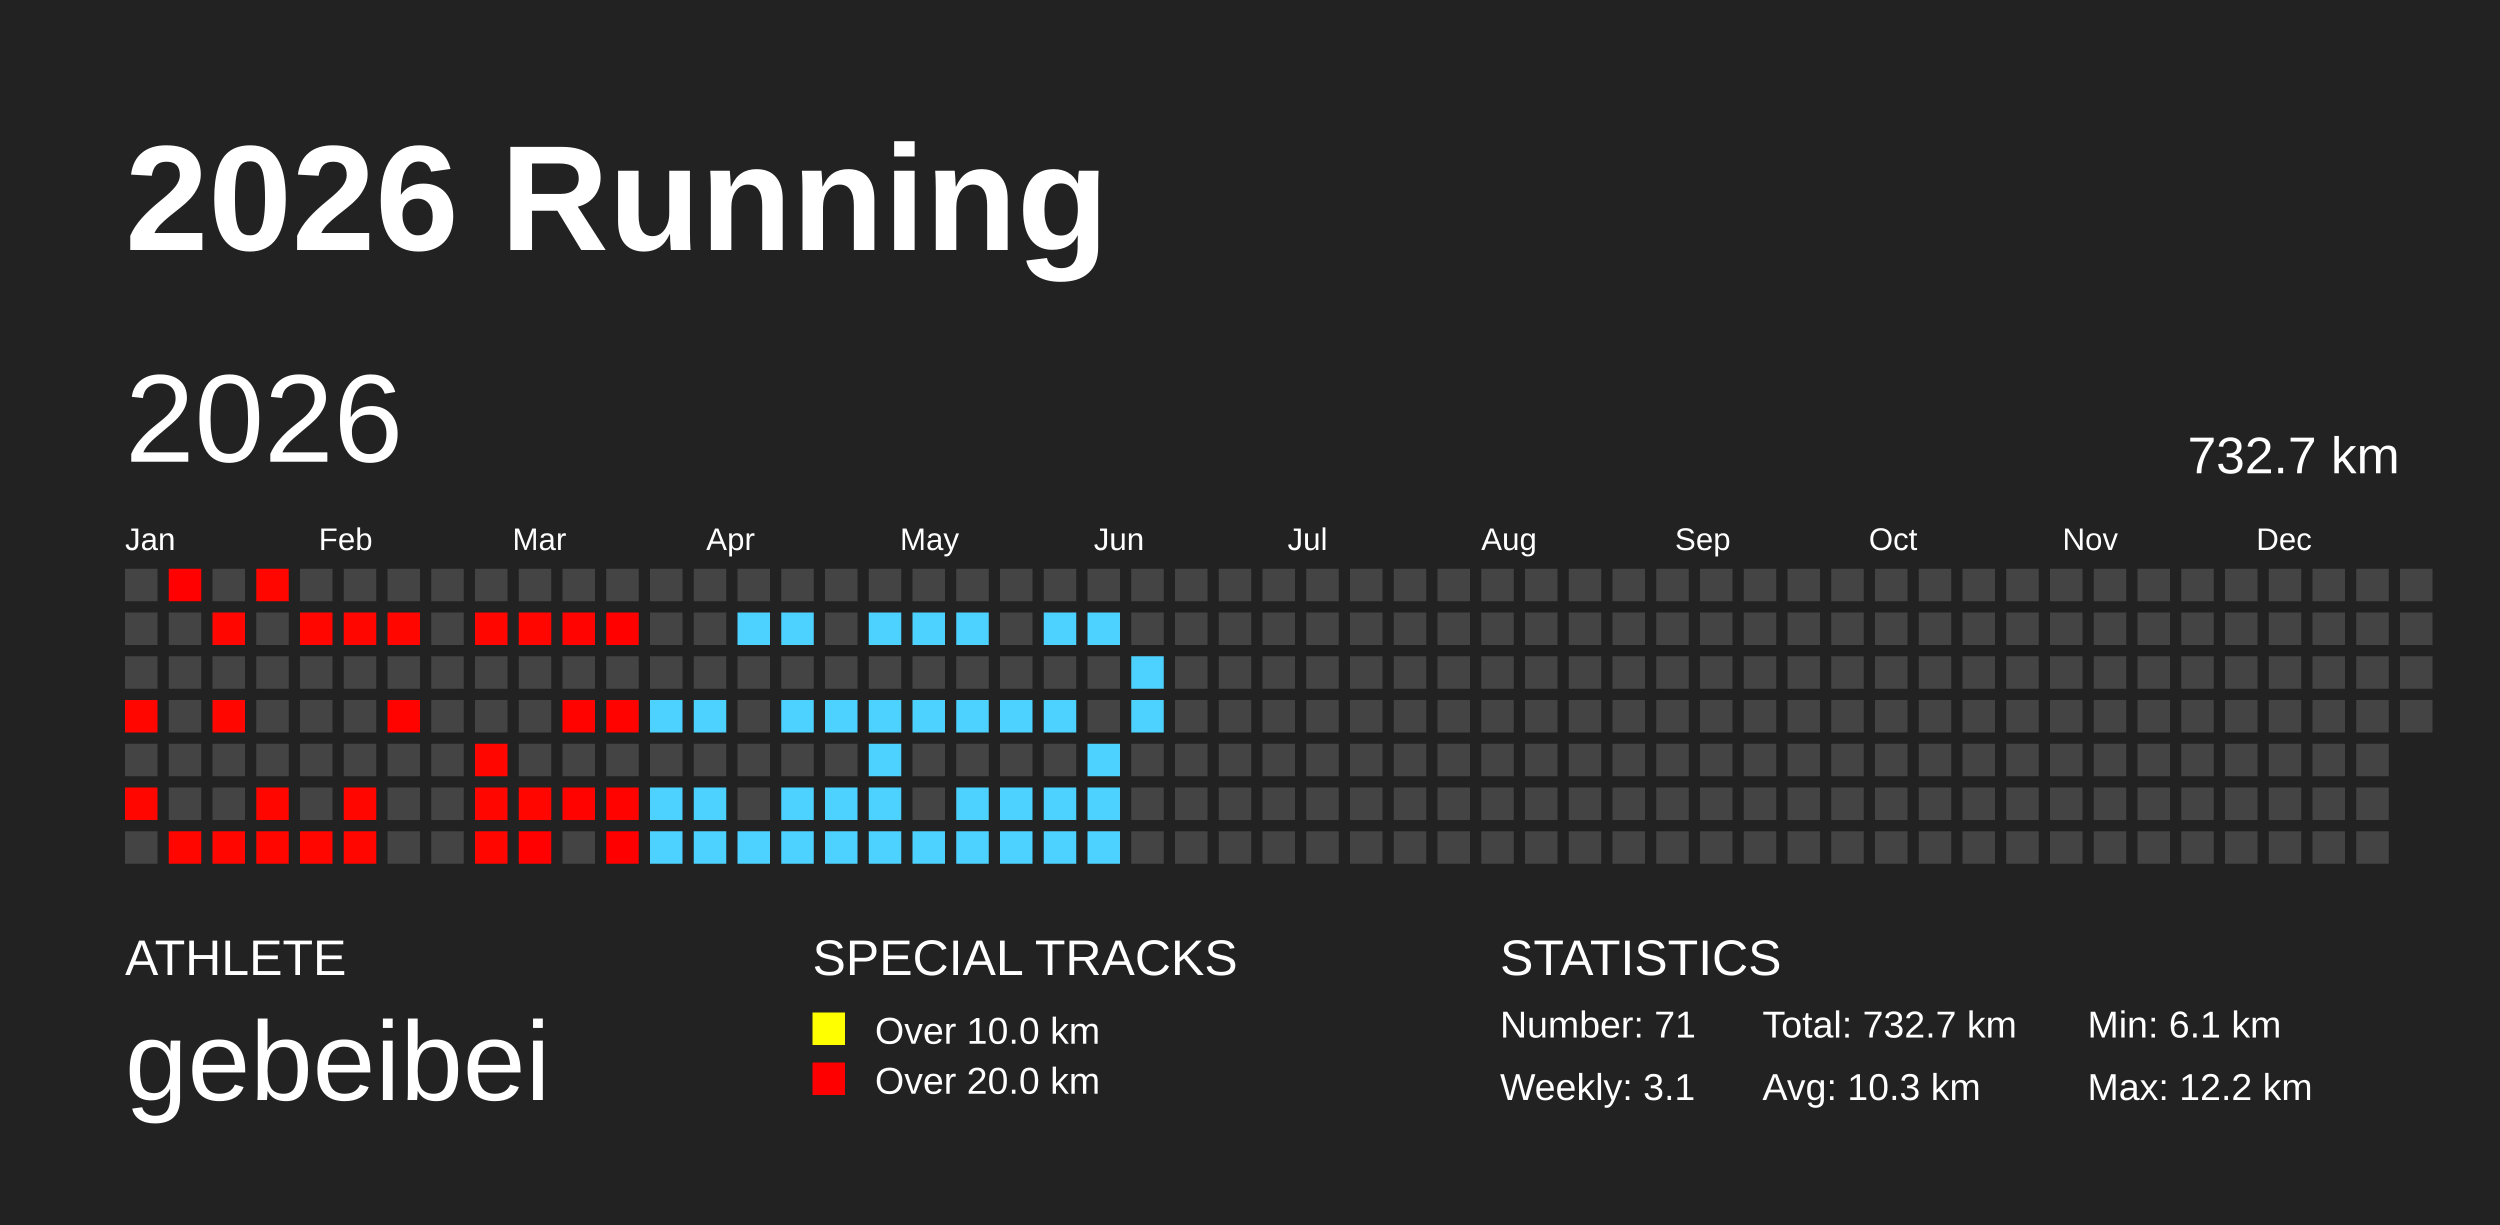
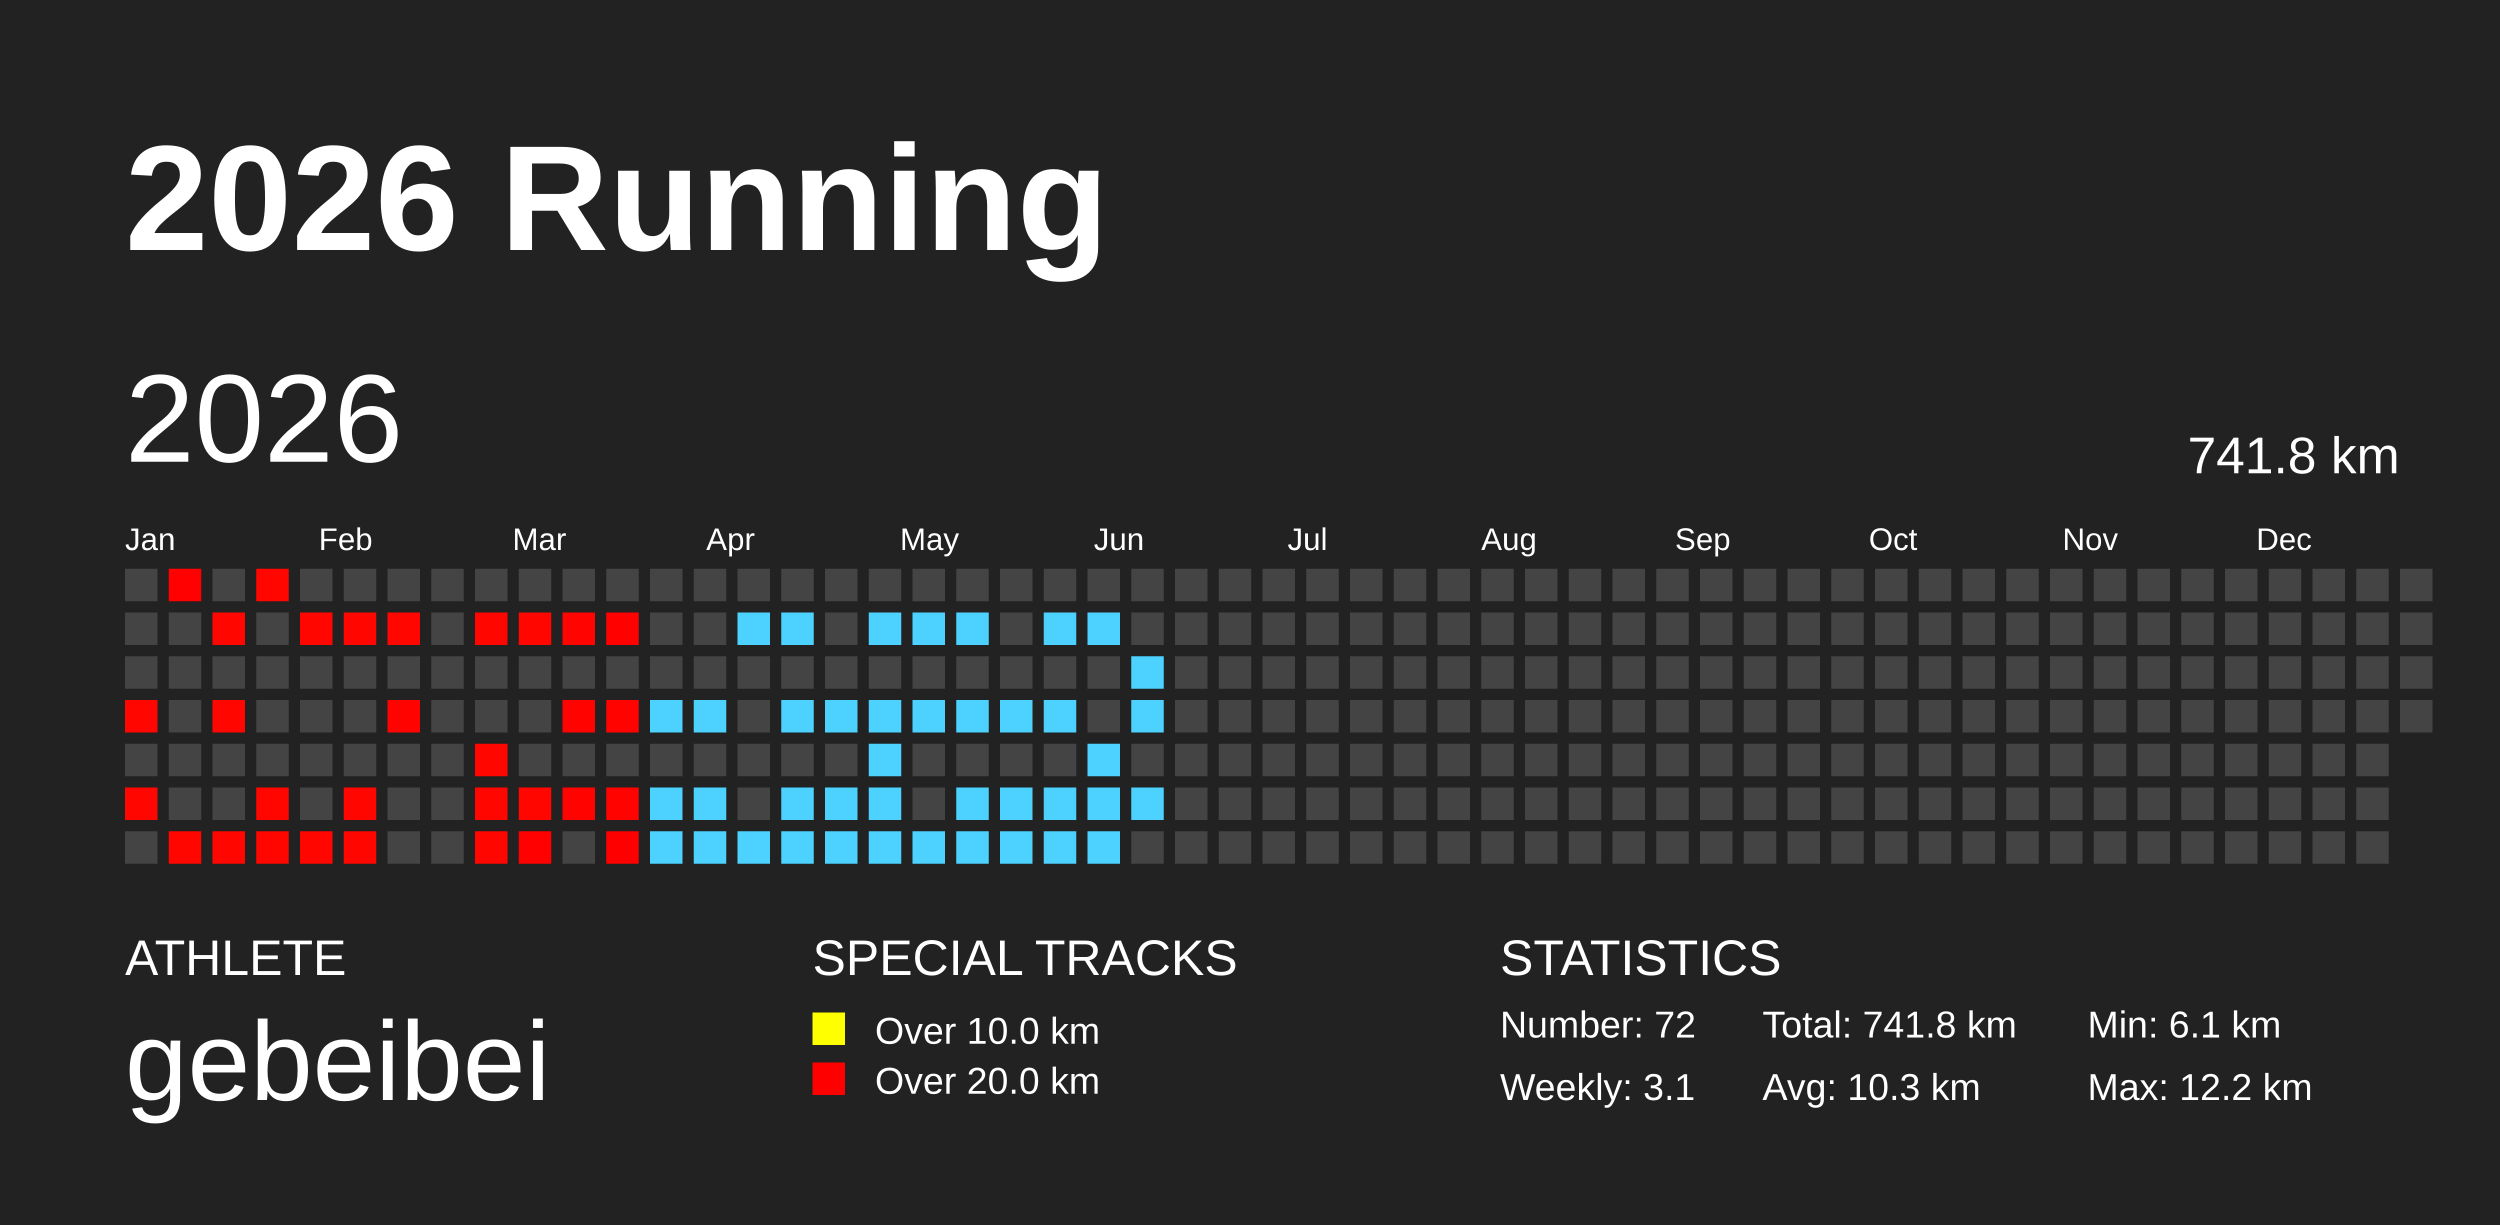
<svg xmlns="http://www.w3.org/2000/svg" baseProfile="full" height="98mm" version="1.1" viewBox="0,0,200,98" width="200mm">
  <defs />
  <rect fill="#222222" height="98" width="200" x="0" y="0" />
  <text fill="#FFFFFF" style="font-size:12px; font-family:Arial; font-weight:bold;" x="10" y="20">2026 Running</text>
  <text fill="#FFFFFF" style="font-size:4px; font-family:Arial" x="10" y="78">ATHLETE</text>
  <text fill="#FFFFFF" style="font-size:9px; font-family:Arial" x="10" y="88">gebeibei</text>
  <text fill="#FFFFFF" style="font-size:4px; font-family:Arial" x="65" y="78">SPECIAL TRACKS</text>
  <rect fill="yellow" height="2.6" width="2.6" x="65" y="81" />
  <text fill="#FFFFFF" style="font-size:3px; font-family:Arial" x="70" y="83.5">Over 10.0 km</text>
  <rect fill="red" height="2.6" width="2.6" x="65" y="85" />
  <text fill="#FFFFFF" style="font-size:3px; font-family:Arial" x="70" y="87.5">Over 20.0 km</text>
  <text fill="#FFFFFF" style="font-size:4px; font-family:Arial" x="120" y="78">STATISTICS</text>
-   <text fill="#FFFFFF" style="font-size:3px; font-family:Arial" x="120" y="83">Number: 71</text>
+   <text fill="#FFFFFF" style="font-size:3px; font-family:Arial" x="120" y="83">Number: 72</text>
  <text fill="#FFFFFF" style="font-size:3px; font-family:Arial" x="120" y="88">Weekly: 3.1</text>
-   <text fill="#FFFFFF" style="font-size:3px; font-family:Arial" x="141" y="83">Total: 732.7 km</text>
+   <text fill="#FFFFFF" style="font-size:3px; font-family:Arial" x="141" y="83">Total: 741.8 km</text>
  <text fill="#FFFFFF" style="font-size:3px; font-family:Arial" x="141" y="88">Avg: 10.3 km</text>
  <text fill="#FFFFFF" style="font-size:3px; font-family:Arial" x="167" y="83">Min: 6.1 km</text>
  <text fill="#FFFFFF" style="font-size:3px; font-family:Arial" x="167" y="88">Max: 12.2 km</text>
  <text dominant-baseline="hanging" fill="#FFFFFF" style="font-size:10.0px; font-family:Arial;" x="10" y="30">2026</text>
-   <text dominant-baseline="hanging" fill="#FFFFFF" style="font-size:4.125px; font-family:Arial;" x="175" y="35">732.7 km</text>
+   <text dominant-baseline="hanging" fill="#FFFFFF" style="font-size:4.125px; font-family:Arial;" x="175" y="35">741.8 km</text>
  <text fill="#FFFFFF" style="font-size:2.5px; font-family:Arial" x="10.0" y="44">Jan</text>
  <text fill="#FFFFFF" style="font-size:2.5px; font-family:Arial" x="25.5" y="44">Feb</text>
  <text fill="#FFFFFF" style="font-size:2.5px; font-family:Arial" x="41.0" y="44">Mar</text>
  <text fill="#FFFFFF" style="font-size:2.5px; font-family:Arial" x="56.5" y="44">Apr</text>
  <text fill="#FFFFFF" style="font-size:2.5px; font-family:Arial" x="72.0" y="44">May</text>
  <text fill="#FFFFFF" style="font-size:2.5px; font-family:Arial" x="87.5" y="44">Jun</text>
  <text fill="#FFFFFF" style="font-size:2.5px; font-family:Arial" x="103.0" y="44">Jul</text>
  <text fill="#FFFFFF" style="font-size:2.5px; font-family:Arial" x="118.5" y="44">Aug</text>
  <text fill="#FFFFFF" style="font-size:2.5px; font-family:Arial" x="134.0" y="44">Sep</text>
  <text fill="#FFFFFF" style="font-size:2.5px; font-family:Arial" x="149.5" y="44">Oct</text>
  <text fill="#FFFFFF" style="font-size:2.5px; font-family:Arial" x="165.0" y="44">Nov</text>
  <text fill="#FFFFFF" style="font-size:2.5px; font-family:Arial" x="180.5" y="44">Dec</text>
  <rect fill="#444444" height="2.6" width="2.6" x="10.0" y="45.5" />
  <rect fill="#444444" height="2.6" width="2.6" x="10.0" y="49.0" />
  <rect fill="#444444" height="2.6" width="2.6" x="10.0" y="52.5" />
  <rect fill="#ff0600" height="2.6" width="2.6" x="10.0" y="56.0" />
  <rect fill="#444444" height="2.6" width="2.6" x="10.0" y="59.5" />
  <rect fill="#ff0700" height="2.6" width="2.6" x="10.0" y="63.0" />
  <rect fill="#444444" height="2.6" width="2.6" x="10.0" y="66.5" />
  <rect fill="#ff0100" height="2.6" width="2.6" x="13.5" y="45.5" />
  <rect fill="#444444" height="2.6" width="2.6" x="13.5" y="49.0" />
  <rect fill="#444444" height="2.6" width="2.6" x="13.5" y="52.5" />
  <rect fill="#444444" height="2.6" width="2.6" x="13.5" y="56.0" />
  <rect fill="#444444" height="2.6" width="2.6" x="13.5" y="59.5" />
  <rect fill="#444444" height="2.6" width="2.6" x="13.5" y="63.0" />
  <rect fill="#ff0600" height="2.6" width="2.6" x="13.5" y="66.5" />
  <rect fill="#444444" height="2.6" width="2.6" x="17.0" y="45.5" />
  <rect fill="#ff0700" height="2.6" width="2.6" x="17.0" y="49.0" />
  <rect fill="#444444" height="2.6" width="2.6" x="17.0" y="52.5" />
  <rect fill="#ff0700" height="2.6" width="2.6" x="17.0" y="56.0" />
  <rect fill="#444444" height="2.6" width="2.6" x="17.0" y="59.5" />
  <rect fill="#444444" height="2.6" width="2.6" x="17.0" y="63.0" />
  <rect fill="#ff0700" height="2.6" width="2.6" x="17.0" y="66.5" />
  <rect fill="#ff0700" height="2.6" width="2.6" x="20.5" y="45.5" />
  <rect fill="#444444" height="2.6" width="2.6" x="20.5" y="49.0" />
  <rect fill="#444444" height="2.6" width="2.6" x="20.5" y="52.5" />
  <rect fill="#444444" height="2.6" width="2.6" x="20.5" y="56.0" />
  <rect fill="#444444" height="2.6" width="2.6" x="20.5" y="59.5" />
  <rect fill="#ff0700" height="2.6" width="2.6" x="20.5" y="63.0" />
  <rect fill="#ff0600" height="2.6" width="2.6" x="20.5" y="66.5" />
  <rect fill="#444444" height="2.6" width="2.6" x="24.0" y="45.5" />
  <rect fill="#ff0700" height="2.6" width="2.6" x="24.0" y="49.0" />
  <rect fill="#444444" height="2.6" width="2.6" x="24.0" y="52.5" />
  <rect fill="#444444" height="2.6" width="2.6" x="24.0" y="56.0" />
  <rect fill="#444444" height="2.6" width="2.6" x="24.0" y="59.5" />
  <rect fill="#444444" height="2.6" width="2.6" x="24.0" y="63.0" />
  <rect fill="#ff0700" height="2.6" width="2.6" x="24.0" y="66.5" />
  <rect fill="#444444" height="2.6" width="2.6" x="27.5" y="45.5" />
  <rect fill="#ff0700" height="2.6" width="2.6" x="27.5" y="49.0" />
  <rect fill="#444444" height="2.6" width="2.6" x="27.5" y="52.5" />
  <rect fill="#444444" height="2.6" width="2.6" x="27.5" y="56.0" />
  <rect fill="#444444" height="2.6" width="2.6" x="27.5" y="59.5" />
  <rect fill="#ff0600" height="2.6" width="2.6" x="27.5" y="63.0" />
  <rect fill="#ff0700" height="2.6" width="2.6" x="27.5" y="66.5" />
  <rect fill="#444444" height="2.6" width="2.6" x="31.0" y="45.5" />
  <rect fill="#ff0600" height="2.6" width="2.6" x="31.0" y="49.0" />
  <rect fill="#444444" height="2.6" width="2.6" x="31.0" y="52.5" />
  <rect fill="#ff0300" height="2.6" width="2.6" x="31.0" y="56.0" />
  <rect fill="#444444" height="2.6" width="2.6" x="31.0" y="59.5" />
  <rect fill="#444444" height="2.6" width="2.6" x="31.0" y="63.0" />
  <rect fill="#444444" height="2.6" width="2.6" x="31.0" y="66.5" />
  <rect fill="#444444" height="2.6" width="2.6" x="34.5" y="45.5" />
  <rect fill="#444444" height="2.6" width="2.6" x="34.5" y="49.0" />
  <rect fill="#444444" height="2.6" width="2.6" x="34.5" y="52.5" />
  <rect fill="#444444" height="2.6" width="2.6" x="34.5" y="56.0" />
  <rect fill="#444444" height="2.6" width="2.6" x="34.5" y="59.5" />
  <rect fill="#444444" height="2.6" width="2.6" x="34.5" y="63.0" />
  <rect fill="#444444" height="2.6" width="2.6" x="34.5" y="66.5" />
  <rect fill="#444444" height="2.6" width="2.6" x="38.0" y="45.5" />
  <rect fill="#ff0600" height="2.6" width="2.6" x="38.0" y="49.0" />
  <rect fill="#444444" height="2.6" width="2.6" x="38.0" y="52.5" />
  <rect fill="#444444" height="2.6" width="2.6" x="38.0" y="56.0" />
  <rect fill="#ff0700" height="2.6" width="2.6" x="38.0" y="59.5" />
  <rect fill="#ff0700" height="2.6" width="2.6" x="38.0" y="63.0" />
  <rect fill="#ff0700" height="2.6" width="2.6" x="38.0" y="66.5" />
  <rect fill="#444444" height="2.6" width="2.6" x="41.5" y="45.5" />
  <rect fill="#ff0700" height="2.6" width="2.6" x="41.5" y="49.0" />
  <rect fill="#444444" height="2.6" width="2.6" x="41.5" y="52.5" />
  <rect fill="#444444" height="2.6" width="2.6" x="41.5" y="56.0" />
  <rect fill="#444444" height="2.6" width="2.6" x="41.5" y="59.5" />
  <rect fill="#ff0600" height="2.6" width="2.6" x="41.5" y="63.0" />
  <rect fill="#ff0100" height="2.6" width="2.6" x="41.5" y="66.5" />
  <rect fill="#444444" height="2.6" width="2.6" x="45.0" y="45.5" />
  <rect fill="#ff0400" height="2.6" width="2.6" x="45.0" y="49.0" />
  <rect fill="#444444" height="2.6" width="2.6" x="45.0" y="52.5" />
  <rect fill="#ff0300" height="2.6" width="2.6" x="45.0" y="56.0" />
  <rect fill="#444444" height="2.6" width="2.6" x="45.0" y="59.5" />
  <rect fill="#ff0300" height="2.6" width="2.6" x="45.0" y="63.0" />
  <rect fill="#444444" height="2.6" width="2.6" x="45.0" y="66.5" />
  <rect fill="#444444" height="2.6" width="2.6" x="48.5" y="45.5" />
  <rect fill="#ff0200" height="2.6" width="2.6" x="48.5" y="49.0" />
  <rect fill="#444444" height="2.6" width="2.6" x="48.5" y="52.5" />
  <rect fill="#ff0300" height="2.6" width="2.6" x="48.5" y="56.0" />
  <rect fill="#444444" height="2.6" width="2.6" x="48.5" y="59.5" />
  <rect fill="#ff0300" height="2.6" width="2.6" x="48.5" y="63.0" />
  <rect fill="#ff0000" height="2.6" width="2.6" x="48.5" y="66.5" />
  <rect fill="#444444" height="2.6" width="2.6" x="52.0" y="45.5" />
  <rect fill="#444444" height="2.6" width="2.6" x="52.0" y="49.0" />
  <rect fill="#444444" height="2.6" width="2.6" x="52.0" y="52.5" />
  <rect fill="#4dd2ff" height="2.6" width="2.6" x="52.0" y="56.0" />
  <rect fill="#444444" height="2.6" width="2.6" x="52.0" y="59.5" />
  <rect fill="#4dd2ff" height="2.6" width="2.6" x="52.0" y="63.0" />
  <rect fill="#4dd2ff" height="2.6" width="2.6" x="52.0" y="66.5" />
  <rect fill="#444444" height="2.6" width="2.6" x="55.5" y="45.5" />
  <rect fill="#444444" height="2.6" width="2.6" x="55.5" y="49.0" />
  <rect fill="#444444" height="2.6" width="2.6" x="55.5" y="52.5" />
  <rect fill="#4dd2ff" height="2.6" width="2.6" x="55.5" y="56.0" />
  <rect fill="#444444" height="2.6" width="2.6" x="55.5" y="59.5" />
  <rect fill="#4dd2ff" height="2.6" width="2.6" x="55.5" y="63.0" />
  <rect fill="#4dd2ff" height="2.6" width="2.6" x="55.5" y="66.5" />
  <rect fill="#444444" height="2.6" width="2.6" x="59.0" y="45.5" />
  <rect fill="#4dd2ff" height="2.6" width="2.6" x="59.0" y="49.0" />
  <rect fill="#444444" height="2.6" width="2.6" x="59.0" y="52.5" />
  <rect fill="#444444" height="2.6" width="2.6" x="59.0" y="56.0" />
  <rect fill="#444444" height="2.6" width="2.6" x="59.0" y="59.5" />
  <rect fill="#444444" height="2.6" width="2.6" x="59.0" y="63.0" />
  <rect fill="#4dd2ff" height="2.6" width="2.6" x="59.0" y="66.5" />
  <rect fill="#444444" height="2.6" width="2.6" x="62.5" y="45.5" />
  <rect fill="#4dd2ff" height="2.6" width="2.6" x="62.5" y="49.0" />
  <rect fill="#444444" height="2.6" width="2.6" x="62.5" y="52.5" />
  <rect fill="#4dd2ff" height="2.6" width="2.6" x="62.5" y="56.0" />
  <rect fill="#444444" height="2.6" width="2.6" x="62.5" y="59.5" />
  <rect fill="#4dd2ff" height="2.6" width="2.6" x="62.5" y="63.0" />
  <rect fill="#4dd2ff" height="2.6" width="2.6" x="62.5" y="66.5" />
  <rect fill="#444444" height="2.6" width="2.6" x="66.0" y="45.5" />
  <rect fill="#444444" height="2.6" width="2.6" x="66.0" y="49.0" />
  <rect fill="#444444" height="2.6" width="2.6" x="66.0" y="52.5" />
  <rect fill="#4dd2ff" height="2.6" width="2.6" x="66.0" y="56.0" />
  <rect fill="#444444" height="2.6" width="2.6" x="66.0" y="59.5" />
  <rect fill="#4dd2ff" height="2.6" width="2.6" x="66.0" y="63.0" />
  <rect fill="#4dd2ff" height="2.6" width="2.6" x="66.0" y="66.5" />
  <rect fill="#444444" height="2.6" width="2.6" x="69.5" y="45.5" />
  <rect fill="#4dd2ff" height="2.6" width="2.6" x="69.5" y="49.0" />
  <rect fill="#444444" height="2.6" width="2.6" x="69.5" y="52.5" />
  <rect fill="#4dd2ff" height="2.6" width="2.6" x="69.5" y="56.0" />
  <rect fill="#4dd2ff" height="2.6" width="2.6" x="69.5" y="59.5" />
  <rect fill="#4dd2ff" height="2.6" width="2.6" x="69.5" y="63.0" />
  <rect fill="#4dd2ff" height="2.6" width="2.6" x="69.5" y="66.5" />
  <rect fill="#444444" height="2.6" width="2.6" x="73.0" y="45.5" />
  <rect fill="#4dd2ff" height="2.6" width="2.6" x="73.0" y="49.0" />
  <rect fill="#444444" height="2.6" width="2.6" x="73.0" y="52.5" />
  <rect fill="#4dd2ff" height="2.6" width="2.6" x="73.0" y="56.0" />
  <rect fill="#444444" height="2.6" width="2.6" x="73.0" y="59.5" />
  <rect fill="#444444" height="2.6" width="2.6" x="73.0" y="63.0" />
  <rect fill="#4dd2ff" height="2.6" width="2.6" x="73.0" y="66.5" />
  <rect fill="#444444" height="2.6" width="2.6" x="76.5" y="45.5" />
  <rect fill="#4dd2ff" height="2.6" width="2.6" x="76.5" y="49.0" />
  <rect fill="#444444" height="2.6" width="2.6" x="76.5" y="52.5" />
  <rect fill="#4dd2ff" height="2.6" width="2.6" x="76.5" y="56.0" />
  <rect fill="#444444" height="2.6" width="2.6" x="76.5" y="59.5" />
  <rect fill="#4dd2ff" height="2.6" width="2.6" x="76.5" y="63.0" />
  <rect fill="#4dd2ff" height="2.6" width="2.6" x="76.5" y="66.5" />
  <rect fill="#444444" height="2.6" width="2.6" x="80.0" y="45.5" />
  <rect fill="#444444" height="2.6" width="2.6" x="80.0" y="49.0" />
  <rect fill="#444444" height="2.6" width="2.6" x="80.0" y="52.5" />
  <rect fill="#4dd2ff" height="2.6" width="2.6" x="80.0" y="56.0" />
  <rect fill="#444444" height="2.6" width="2.6" x="80.0" y="59.5" />
  <rect fill="#4dd2ff" height="2.6" width="2.6" x="80.0" y="63.0" />
  <rect fill="#4dd2ff" height="2.6" width="2.6" x="80.0" y="66.5" />
  <rect fill="#444444" height="2.6" width="2.6" x="83.5" y="45.5" />
  <rect fill="#4dd2ff" height="2.6" width="2.6" x="83.5" y="49.0" />
  <rect fill="#444444" height="2.6" width="2.6" x="83.5" y="52.5" />
  <rect fill="#4dd2ff" height="2.6" width="2.6" x="83.5" y="56.0" />
  <rect fill="#444444" height="2.6" width="2.6" x="83.5" y="59.5" />
  <rect fill="#4dd2ff" height="2.6" width="2.6" x="83.5" y="63.0" />
  <rect fill="#4dd2ff" height="2.6" width="2.6" x="83.5" y="66.5" />
  <rect fill="#444444" height="2.6" width="2.6" x="87.0" y="45.5" />
  <rect fill="#4dd2ff" height="2.6" width="2.6" x="87.0" y="49.0" />
  <rect fill="#444444" height="2.6" width="2.6" x="87.0" y="52.5" />
  <rect fill="#444444" height="2.6" width="2.6" x="87.0" y="56.0" />
  <rect fill="#4dd2ff" height="2.6" width="2.6" x="87.0" y="59.5" />
  <rect fill="#4dd2ff" height="2.6" width="2.6" x="87.0" y="63.0" />
  <rect fill="#4dd2ff" height="2.6" width="2.6" x="87.0" y="66.5" />
  <rect fill="#444444" height="2.6" width="2.6" x="90.5" y="45.5" />
  <rect fill="#444444" height="2.6" width="2.6" x="90.5" y="49.0" />
  <rect fill="#4dd2ff" height="2.6" width="2.6" x="90.5" y="52.5" />
  <rect fill="#4dd2ff" height="2.6" width="2.6" x="90.5" y="56.0" />
  <rect fill="#444444" height="2.6" width="2.6" x="90.5" y="59.5" />
-   <rect fill="#444444" height="2.6" width="2.6" x="90.5" y="63.0" />
+   <rect fill="#4dd2ff" height="2.6" width="2.6" x="90.5" y="63.0" />
  <rect fill="#444444" height="2.6" width="2.6" x="90.5" y="66.5" />
  <rect fill="#444444" height="2.6" width="2.6" x="94.0" y="45.5" />
  <rect fill="#444444" height="2.6" width="2.6" x="94.0" y="49.0" />
  <rect fill="#444444" height="2.6" width="2.6" x="94.0" y="52.5" />
  <rect fill="#444444" height="2.6" width="2.6" x="94.0" y="56.0" />
  <rect fill="#444444" height="2.6" width="2.6" x="94.0" y="59.5" />
  <rect fill="#444444" height="2.6" width="2.6" x="94.0" y="63.0" />
  <rect fill="#444444" height="2.6" width="2.6" x="94.0" y="66.5" />
  <rect fill="#444444" height="2.6" width="2.6" x="97.5" y="45.5" />
  <rect fill="#444444" height="2.6" width="2.6" x="97.5" y="49.0" />
  <rect fill="#444444" height="2.6" width="2.6" x="97.5" y="52.5" />
  <rect fill="#444444" height="2.6" width="2.6" x="97.5" y="56.0" />
  <rect fill="#444444" height="2.6" width="2.6" x="97.5" y="59.5" />
  <rect fill="#444444" height="2.6" width="2.6" x="97.5" y="63.0" />
  <rect fill="#444444" height="2.6" width="2.6" x="97.5" y="66.5" />
  <rect fill="#444444" height="2.6" width="2.6" x="101.0" y="45.5" />
  <rect fill="#444444" height="2.6" width="2.6" x="101.0" y="49.0" />
  <rect fill="#444444" height="2.6" width="2.6" x="101.0" y="52.5" />
  <rect fill="#444444" height="2.6" width="2.6" x="101.0" y="56.0" />
  <rect fill="#444444" height="2.6" width="2.6" x="101.0" y="59.5" />
  <rect fill="#444444" height="2.6" width="2.6" x="101.0" y="63.0" />
  <rect fill="#444444" height="2.6" width="2.6" x="101.0" y="66.5" />
  <rect fill="#444444" height="2.6" width="2.6" x="104.5" y="45.5" />
  <rect fill="#444444" height="2.6" width="2.6" x="104.5" y="49.0" />
  <rect fill="#444444" height="2.6" width="2.6" x="104.5" y="52.5" />
  <rect fill="#444444" height="2.6" width="2.6" x="104.5" y="56.0" />
  <rect fill="#444444" height="2.6" width="2.6" x="104.5" y="59.5" />
  <rect fill="#444444" height="2.6" width="2.6" x="104.5" y="63.0" />
  <rect fill="#444444" height="2.6" width="2.6" x="104.5" y="66.5" />
  <rect fill="#444444" height="2.6" width="2.6" x="108.0" y="45.5" />
  <rect fill="#444444" height="2.6" width="2.6" x="108.0" y="49.0" />
  <rect fill="#444444" height="2.6" width="2.6" x="108.0" y="52.5" />
  <rect fill="#444444" height="2.6" width="2.6" x="108.0" y="56.0" />
  <rect fill="#444444" height="2.6" width="2.6" x="108.0" y="59.5" />
  <rect fill="#444444" height="2.6" width="2.6" x="108.0" y="63.0" />
  <rect fill="#444444" height="2.6" width="2.6" x="108.0" y="66.5" />
  <rect fill="#444444" height="2.6" width="2.6" x="111.5" y="45.5" />
  <rect fill="#444444" height="2.6" width="2.6" x="111.5" y="49.0" />
  <rect fill="#444444" height="2.6" width="2.6" x="111.5" y="52.5" />
  <rect fill="#444444" height="2.6" width="2.6" x="111.5" y="56.0" />
  <rect fill="#444444" height="2.6" width="2.6" x="111.5" y="59.5" />
  <rect fill="#444444" height="2.6" width="2.6" x="111.5" y="63.0" />
  <rect fill="#444444" height="2.6" width="2.6" x="111.5" y="66.5" />
  <rect fill="#444444" height="2.6" width="2.6" x="115.0" y="45.5" />
  <rect fill="#444444" height="2.6" width="2.6" x="115.0" y="49.0" />
  <rect fill="#444444" height="2.6" width="2.6" x="115.0" y="52.5" />
  <rect fill="#444444" height="2.6" width="2.6" x="115.0" y="56.0" />
  <rect fill="#444444" height="2.6" width="2.6" x="115.0" y="59.5" />
  <rect fill="#444444" height="2.6" width="2.6" x="115.0" y="63.0" />
  <rect fill="#444444" height="2.6" width="2.6" x="115.0" y="66.5" />
  <rect fill="#444444" height="2.6" width="2.6" x="118.5" y="45.5" />
  <rect fill="#444444" height="2.6" width="2.6" x="118.5" y="49.0" />
  <rect fill="#444444" height="2.6" width="2.6" x="118.5" y="52.5" />
  <rect fill="#444444" height="2.6" width="2.6" x="118.5" y="56.0" />
  <rect fill="#444444" height="2.6" width="2.6" x="118.5" y="59.5" />
  <rect fill="#444444" height="2.6" width="2.6" x="118.5" y="63.0" />
  <rect fill="#444444" height="2.6" width="2.6" x="118.5" y="66.5" />
  <rect fill="#444444" height="2.6" width="2.6" x="122.0" y="45.5" />
  <rect fill="#444444" height="2.6" width="2.6" x="122.0" y="49.0" />
  <rect fill="#444444" height="2.6" width="2.6" x="122.0" y="52.5" />
  <rect fill="#444444" height="2.6" width="2.6" x="122.0" y="56.0" />
  <rect fill="#444444" height="2.6" width="2.6" x="122.0" y="59.5" />
  <rect fill="#444444" height="2.6" width="2.6" x="122.0" y="63.0" />
  <rect fill="#444444" height="2.6" width="2.6" x="122.0" y="66.5" />
  <rect fill="#444444" height="2.6" width="2.6" x="125.5" y="45.5" />
  <rect fill="#444444" height="2.6" width="2.6" x="125.5" y="49.0" />
  <rect fill="#444444" height="2.6" width="2.6" x="125.5" y="52.5" />
  <rect fill="#444444" height="2.6" width="2.6" x="125.5" y="56.0" />
  <rect fill="#444444" height="2.6" width="2.6" x="125.5" y="59.5" />
  <rect fill="#444444" height="2.6" width="2.6" x="125.5" y="63.0" />
  <rect fill="#444444" height="2.6" width="2.6" x="125.5" y="66.5" />
  <rect fill="#444444" height="2.6" width="2.6" x="129.0" y="45.5" />
  <rect fill="#444444" height="2.6" width="2.6" x="129.0" y="49.0" />
  <rect fill="#444444" height="2.6" width="2.6" x="129.0" y="52.5" />
  <rect fill="#444444" height="2.6" width="2.6" x="129.0" y="56.0" />
  <rect fill="#444444" height="2.6" width="2.6" x="129.0" y="59.5" />
  <rect fill="#444444" height="2.6" width="2.6" x="129.0" y="63.0" />
  <rect fill="#444444" height="2.6" width="2.6" x="129.0" y="66.5" />
  <rect fill="#444444" height="2.6" width="2.6" x="132.5" y="45.5" />
  <rect fill="#444444" height="2.6" width="2.6" x="132.5" y="49.0" />
  <rect fill="#444444" height="2.6" width="2.6" x="132.5" y="52.5" />
  <rect fill="#444444" height="2.6" width="2.6" x="132.5" y="56.0" />
  <rect fill="#444444" height="2.6" width="2.6" x="132.5" y="59.5" />
  <rect fill="#444444" height="2.6" width="2.6" x="132.5" y="63.0" />
  <rect fill="#444444" height="2.6" width="2.6" x="132.5" y="66.5" />
  <rect fill="#444444" height="2.6" width="2.6" x="136.0" y="45.5" />
  <rect fill="#444444" height="2.6" width="2.6" x="136.0" y="49.0" />
  <rect fill="#444444" height="2.6" width="2.6" x="136.0" y="52.5" />
  <rect fill="#444444" height="2.6" width="2.6" x="136.0" y="56.0" />
  <rect fill="#444444" height="2.6" width="2.6" x="136.0" y="59.5" />
  <rect fill="#444444" height="2.6" width="2.6" x="136.0" y="63.0" />
  <rect fill="#444444" height="2.6" width="2.6" x="136.0" y="66.5" />
  <rect fill="#444444" height="2.6" width="2.6" x="139.5" y="45.5" />
  <rect fill="#444444" height="2.6" width="2.6" x="139.5" y="49.0" />
  <rect fill="#444444" height="2.6" width="2.6" x="139.5" y="52.5" />
  <rect fill="#444444" height="2.6" width="2.6" x="139.5" y="56.0" />
  <rect fill="#444444" height="2.6" width="2.6" x="139.5" y="59.5" />
  <rect fill="#444444" height="2.6" width="2.6" x="139.5" y="63.0" />
  <rect fill="#444444" height="2.6" width="2.6" x="139.5" y="66.5" />
  <rect fill="#444444" height="2.6" width="2.6" x="143.0" y="45.5" />
  <rect fill="#444444" height="2.6" width="2.6" x="143.0" y="49.0" />
  <rect fill="#444444" height="2.6" width="2.6" x="143.0" y="52.5" />
  <rect fill="#444444" height="2.6" width="2.6" x="143.0" y="56.0" />
  <rect fill="#444444" height="2.6" width="2.6" x="143.0" y="59.5" />
  <rect fill="#444444" height="2.6" width="2.6" x="143.0" y="63.0" />
  <rect fill="#444444" height="2.6" width="2.6" x="143.0" y="66.5" />
  <rect fill="#444444" height="2.6" width="2.6" x="146.5" y="45.5" />
  <rect fill="#444444" height="2.6" width="2.6" x="146.5" y="49.0" />
  <rect fill="#444444" height="2.6" width="2.6" x="146.5" y="52.5" />
  <rect fill="#444444" height="2.6" width="2.6" x="146.5" y="56.0" />
  <rect fill="#444444" height="2.6" width="2.6" x="146.5" y="59.5" />
  <rect fill="#444444" height="2.6" width="2.6" x="146.5" y="63.0" />
  <rect fill="#444444" height="2.6" width="2.6" x="146.5" y="66.5" />
  <rect fill="#444444" height="2.6" width="2.6" x="150.0" y="45.5" />
  <rect fill="#444444" height="2.6" width="2.6" x="150.0" y="49.0" />
  <rect fill="#444444" height="2.6" width="2.6" x="150.0" y="52.5" />
  <rect fill="#444444" height="2.6" width="2.6" x="150.0" y="56.0" />
  <rect fill="#444444" height="2.6" width="2.6" x="150.0" y="59.5" />
  <rect fill="#444444" height="2.6" width="2.6" x="150.0" y="63.0" />
  <rect fill="#444444" height="2.6" width="2.6" x="150.0" y="66.5" />
  <rect fill="#444444" height="2.6" width="2.6" x="153.5" y="45.5" />
  <rect fill="#444444" height="2.6" width="2.6" x="153.5" y="49.0" />
  <rect fill="#444444" height="2.6" width="2.6" x="153.5" y="52.5" />
  <rect fill="#444444" height="2.6" width="2.6" x="153.5" y="56.0" />
  <rect fill="#444444" height="2.6" width="2.6" x="153.5" y="59.5" />
  <rect fill="#444444" height="2.6" width="2.6" x="153.5" y="63.0" />
  <rect fill="#444444" height="2.6" width="2.6" x="153.5" y="66.5" />
  <rect fill="#444444" height="2.6" width="2.6" x="157.0" y="45.5" />
  <rect fill="#444444" height="2.6" width="2.6" x="157.0" y="49.0" />
  <rect fill="#444444" height="2.6" width="2.6" x="157.0" y="52.5" />
  <rect fill="#444444" height="2.6" width="2.6" x="157.0" y="56.0" />
  <rect fill="#444444" height="2.6" width="2.6" x="157.0" y="59.5" />
  <rect fill="#444444" height="2.6" width="2.6" x="157.0" y="63.0" />
  <rect fill="#444444" height="2.6" width="2.6" x="157.0" y="66.5" />
  <rect fill="#444444" height="2.6" width="2.6" x="160.5" y="45.5" />
  <rect fill="#444444" height="2.6" width="2.6" x="160.5" y="49.0" />
  <rect fill="#444444" height="2.6" width="2.6" x="160.5" y="52.5" />
  <rect fill="#444444" height="2.6" width="2.6" x="160.5" y="56.0" />
  <rect fill="#444444" height="2.6" width="2.6" x="160.5" y="59.5" />
  <rect fill="#444444" height="2.6" width="2.6" x="160.5" y="63.0" />
  <rect fill="#444444" height="2.6" width="2.6" x="160.5" y="66.5" />
  <rect fill="#444444" height="2.6" width="2.6" x="164.0" y="45.5" />
  <rect fill="#444444" height="2.6" width="2.6" x="164.0" y="49.0" />
  <rect fill="#444444" height="2.6" width="2.6" x="164.0" y="52.5" />
  <rect fill="#444444" height="2.6" width="2.6" x="164.0" y="56.0" />
  <rect fill="#444444" height="2.6" width="2.6" x="164.0" y="59.5" />
  <rect fill="#444444" height="2.6" width="2.6" x="164.0" y="63.0" />
  <rect fill="#444444" height="2.6" width="2.6" x="164.0" y="66.5" />
  <rect fill="#444444" height="2.6" width="2.6" x="167.5" y="45.5" />
  <rect fill="#444444" height="2.6" width="2.6" x="167.5" y="49.0" />
  <rect fill="#444444" height="2.6" width="2.6" x="167.5" y="52.5" />
  <rect fill="#444444" height="2.6" width="2.6" x="167.5" y="56.0" />
  <rect fill="#444444" height="2.6" width="2.6" x="167.5" y="59.5" />
  <rect fill="#444444" height="2.6" width="2.6" x="167.5" y="63.0" />
  <rect fill="#444444" height="2.6" width="2.6" x="167.5" y="66.5" />
  <rect fill="#444444" height="2.6" width="2.6" x="171.0" y="45.5" />
  <rect fill="#444444" height="2.6" width="2.6" x="171.0" y="49.0" />
  <rect fill="#444444" height="2.6" width="2.6" x="171.0" y="52.5" />
  <rect fill="#444444" height="2.6" width="2.6" x="171.0" y="56.0" />
  <rect fill="#444444" height="2.6" width="2.6" x="171.0" y="59.5" />
  <rect fill="#444444" height="2.6" width="2.6" x="171.0" y="63.0" />
  <rect fill="#444444" height="2.6" width="2.6" x="171.0" y="66.5" />
  <rect fill="#444444" height="2.6" width="2.6" x="174.5" y="45.5" />
  <rect fill="#444444" height="2.6" width="2.6" x="174.5" y="49.0" />
  <rect fill="#444444" height="2.6" width="2.6" x="174.5" y="52.5" />
  <rect fill="#444444" height="2.6" width="2.6" x="174.5" y="56.0" />
  <rect fill="#444444" height="2.6" width="2.6" x="174.5" y="59.5" />
  <rect fill="#444444" height="2.6" width="2.6" x="174.5" y="63.0" />
  <rect fill="#444444" height="2.6" width="2.6" x="174.5" y="66.5" />
  <rect fill="#444444" height="2.6" width="2.6" x="178.0" y="45.5" />
  <rect fill="#444444" height="2.6" width="2.6" x="178.0" y="49.0" />
  <rect fill="#444444" height="2.6" width="2.6" x="178.0" y="52.5" />
  <rect fill="#444444" height="2.6" width="2.6" x="178.0" y="56.0" />
  <rect fill="#444444" height="2.6" width="2.6" x="178.0" y="59.5" />
  <rect fill="#444444" height="2.6" width="2.6" x="178.0" y="63.0" />
  <rect fill="#444444" height="2.6" width="2.6" x="178.0" y="66.5" />
  <rect fill="#444444" height="2.6" width="2.6" x="181.5" y="45.5" />
  <rect fill="#444444" height="2.6" width="2.6" x="181.5" y="49.0" />
  <rect fill="#444444" height="2.6" width="2.6" x="181.5" y="52.5" />
  <rect fill="#444444" height="2.6" width="2.6" x="181.5" y="56.0" />
  <rect fill="#444444" height="2.6" width="2.6" x="181.5" y="59.5" />
  <rect fill="#444444" height="2.6" width="2.6" x="181.5" y="63.0" />
  <rect fill="#444444" height="2.6" width="2.6" x="181.5" y="66.5" />
  <rect fill="#444444" height="2.6" width="2.6" x="185.0" y="45.5" />
  <rect fill="#444444" height="2.6" width="2.6" x="185.0" y="49.0" />
  <rect fill="#444444" height="2.6" width="2.6" x="185.0" y="52.5" />
  <rect fill="#444444" height="2.6" width="2.6" x="185.0" y="56.0" />
  <rect fill="#444444" height="2.6" width="2.6" x="185.0" y="59.5" />
  <rect fill="#444444" height="2.6" width="2.6" x="185.0" y="63.0" />
  <rect fill="#444444" height="2.6" width="2.6" x="185.0" y="66.5" />
  <rect fill="#444444" height="2.6" width="2.6" x="188.5" y="45.5" />
  <rect fill="#444444" height="2.6" width="2.6" x="188.5" y="49.0" />
  <rect fill="#444444" height="2.6" width="2.6" x="188.5" y="52.5" />
  <rect fill="#444444" height="2.6" width="2.6" x="188.5" y="56.0" />
  <rect fill="#444444" height="2.6" width="2.6" x="188.5" y="59.5" />
  <rect fill="#444444" height="2.6" width="2.6" x="188.5" y="63.0" />
  <rect fill="#444444" height="2.6" width="2.6" x="188.5" y="66.5" />
  <rect fill="#444444" height="2.6" width="2.6" x="192.0" y="45.5" />
  <rect fill="#444444" height="2.6" width="2.6" x="192.0" y="49.0" />
  <rect fill="#444444" height="2.6" width="2.6" x="192.0" y="52.5" />
  <rect fill="#444444" height="2.6" width="2.6" x="192.0" y="56.0" />
</svg>
